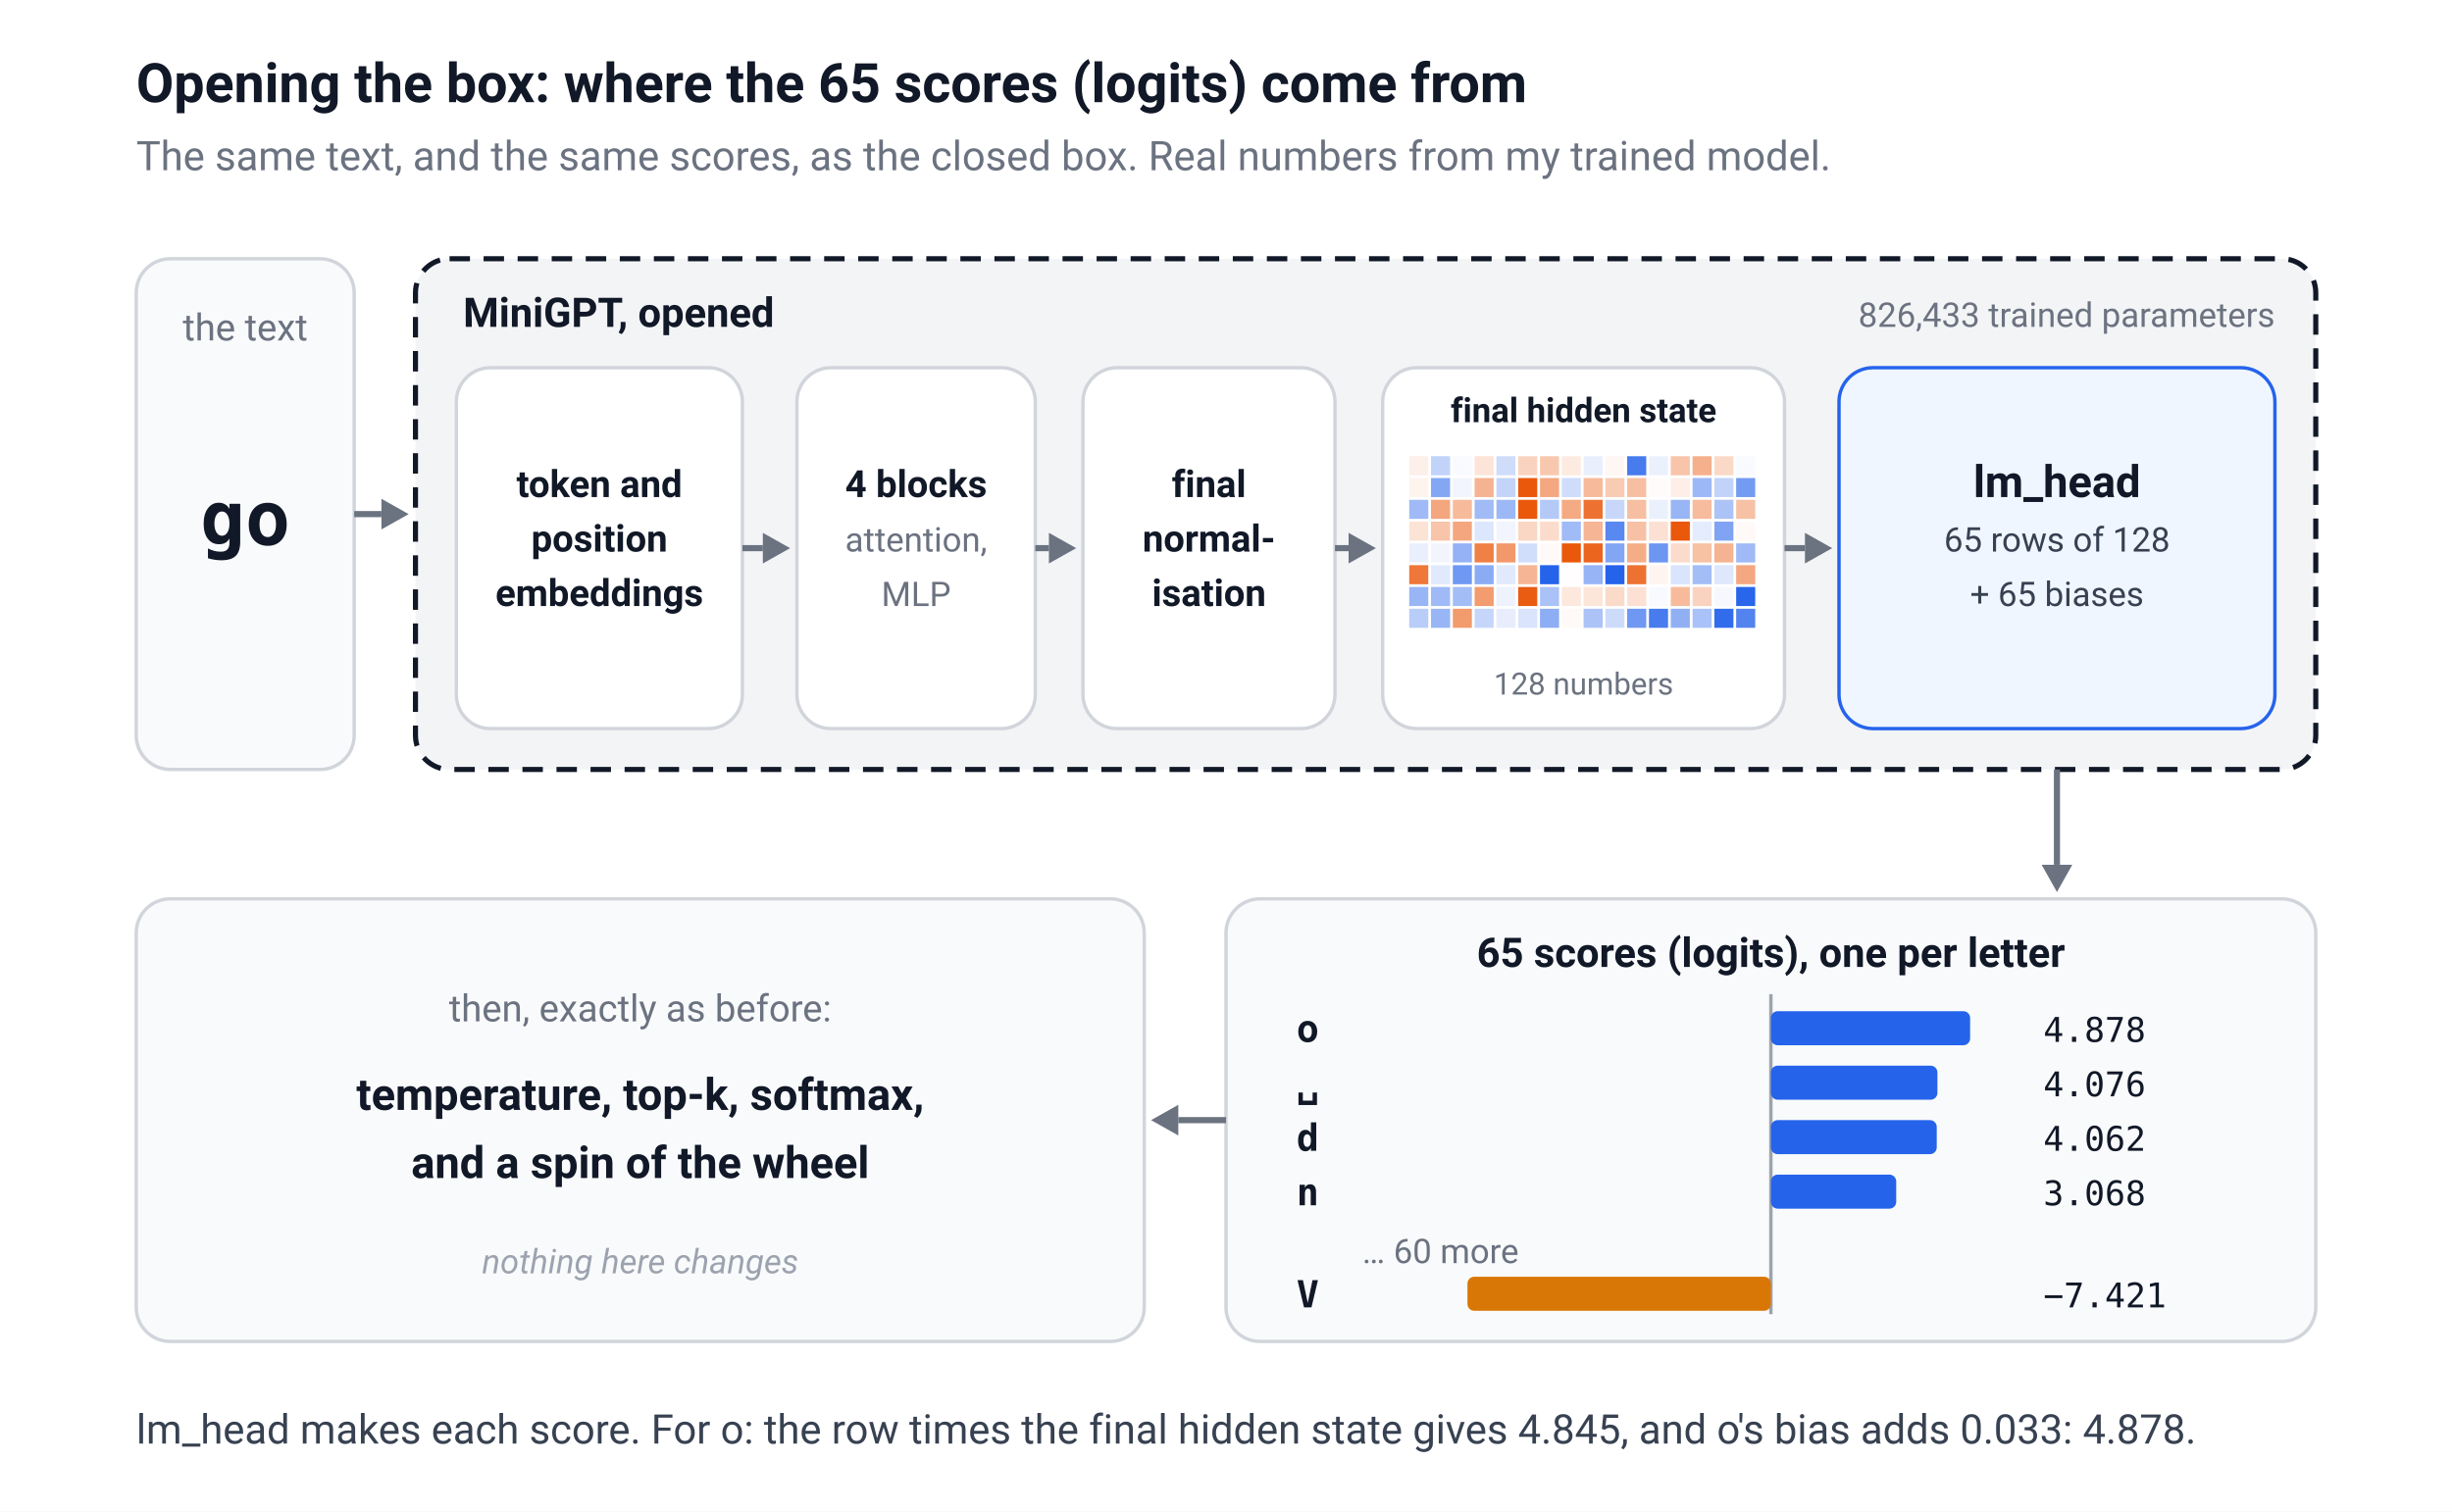
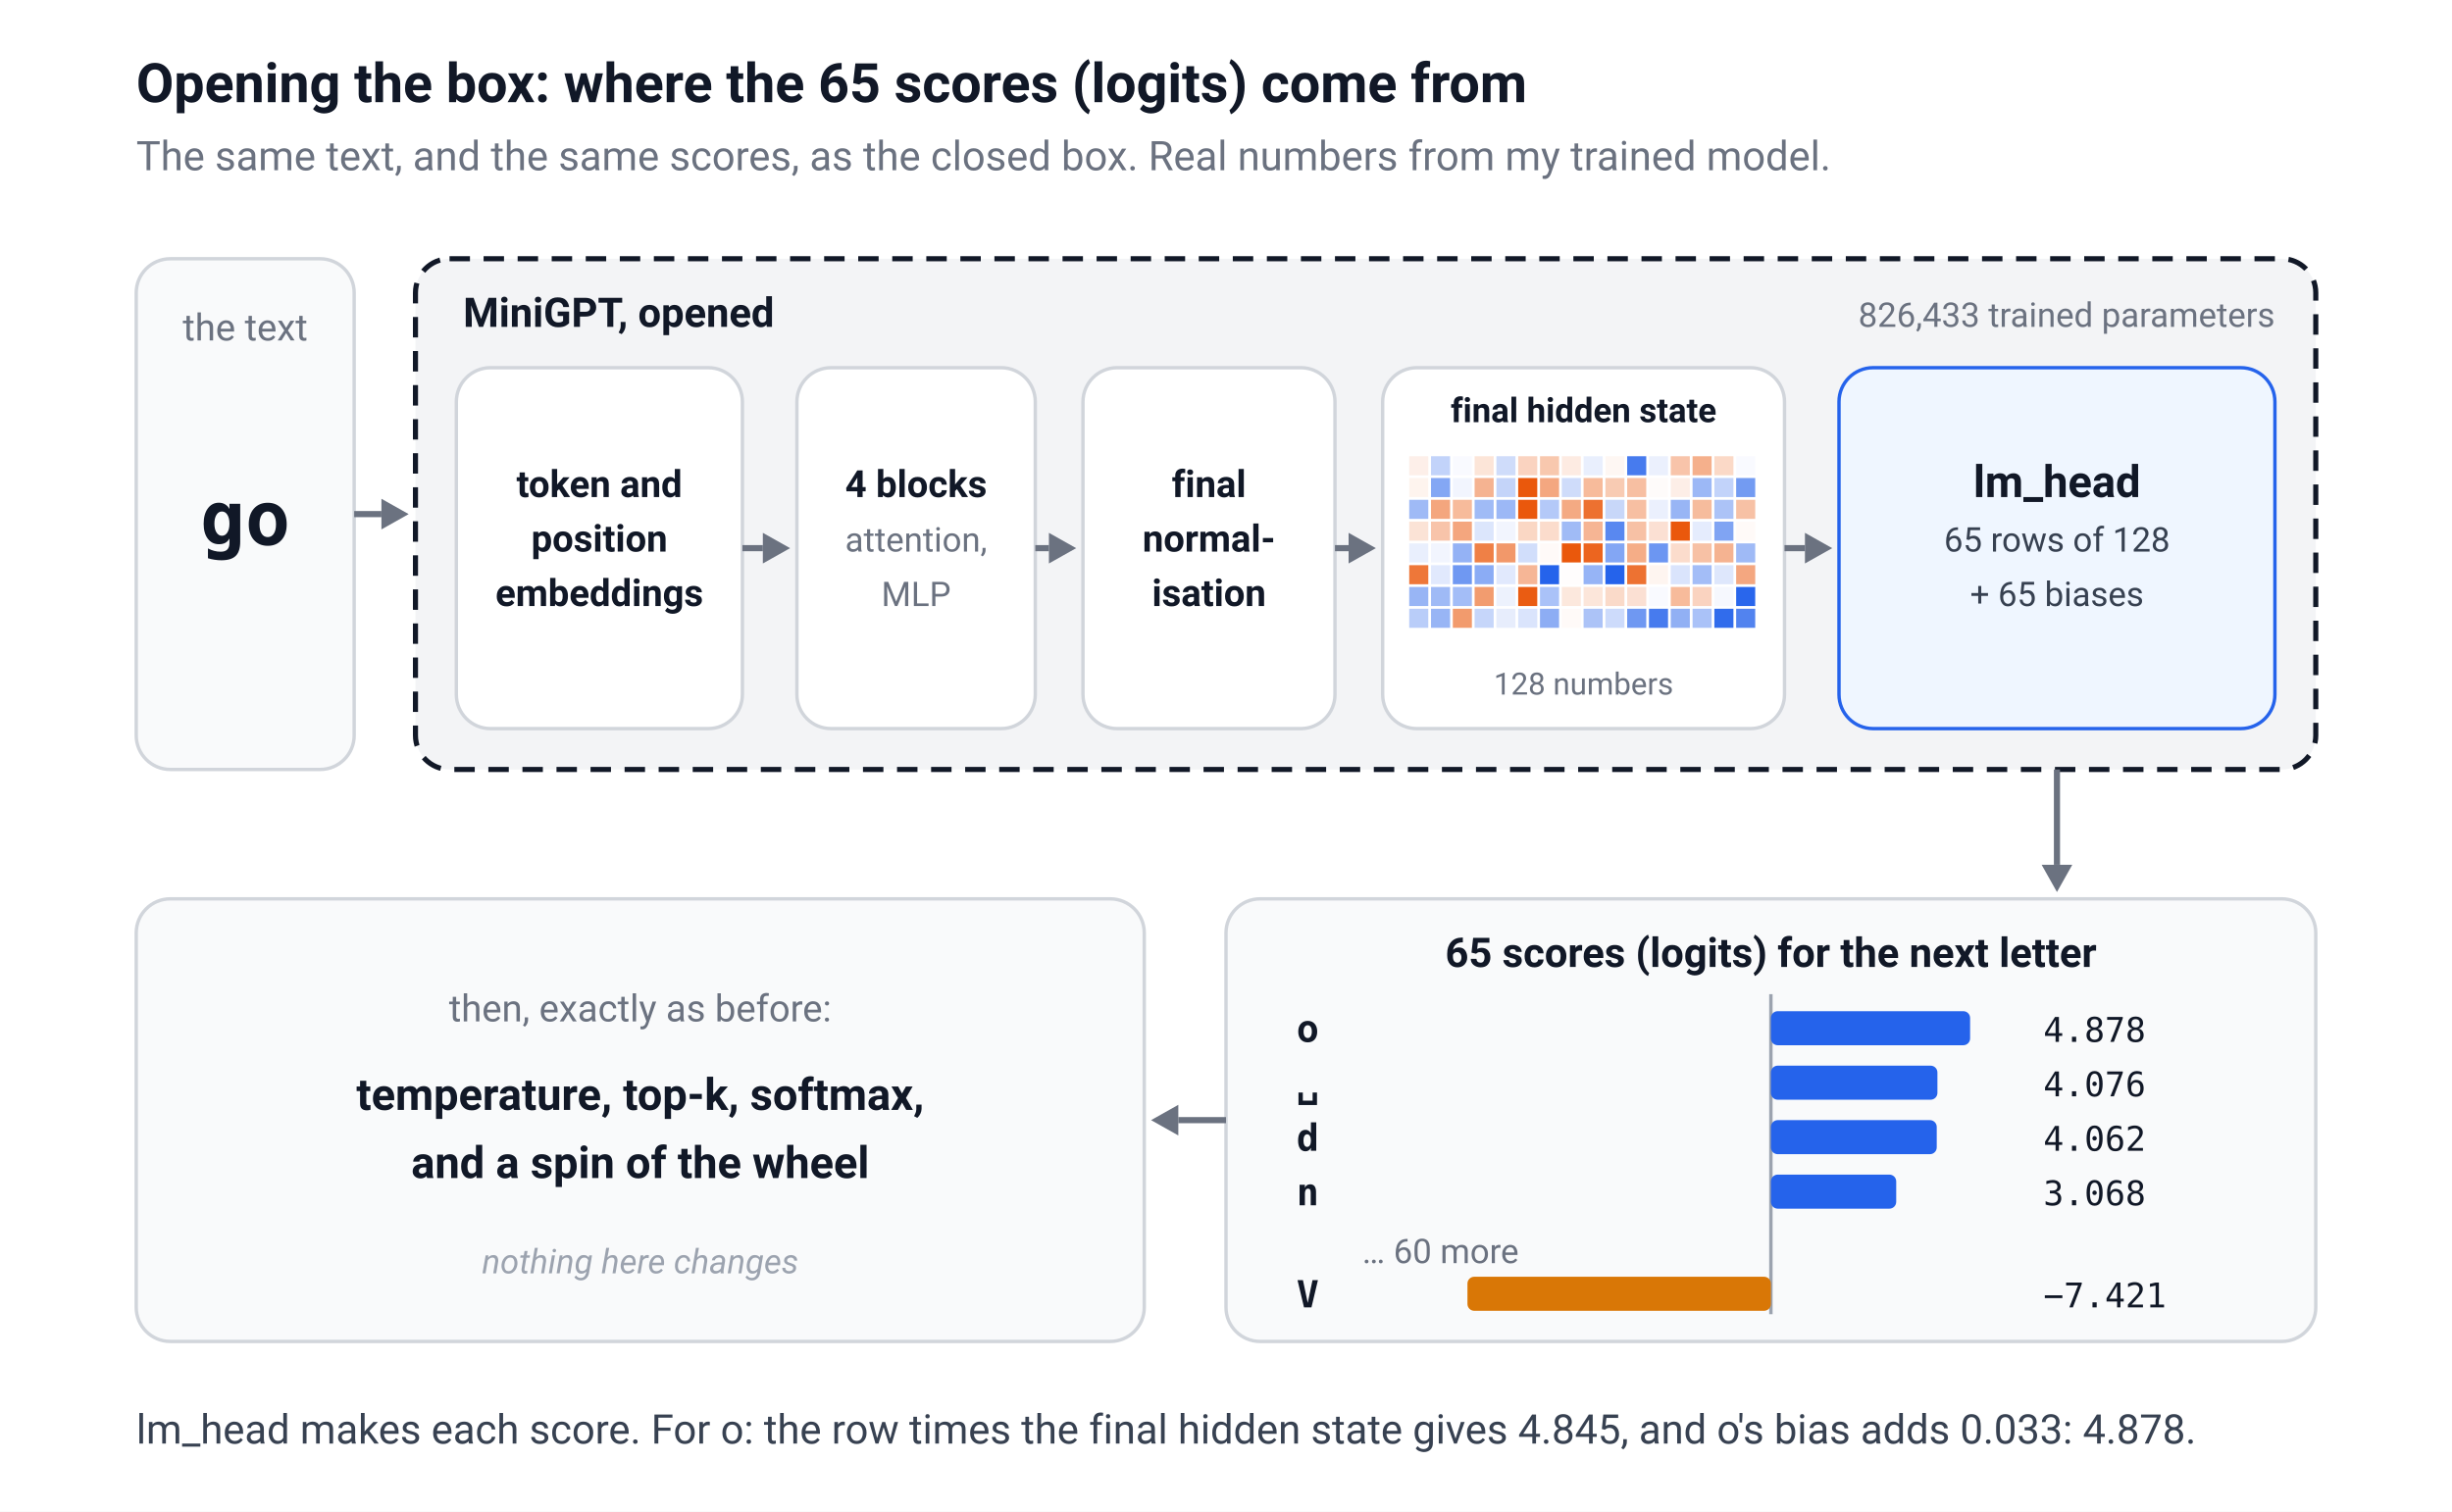
- <svg xmlns="http://www.w3.org/2000/svg" viewBox="0 0 720 444" role="img" aria-label="Opening the box, for the text go. Inside MiniGPT, opened: token and position embeddings, then 4 blocks of attention and MLP, then the final normalisation, giving the final hidden state, 128 numbers drawn as small squares, then lm_head, 65 rows of 128 numbers plus 65 biases. Out come the same 65 scores, the logits, one per letter: o 4.878, space 4.076, d 4.062, n 3.068, and 60 more, down to V at minus 7.421. Then, exactly as before, temperature, top-k, softmax, and a spin of the wheel. For o, the row times the final hidden state gives 4.845, and o's bias adds 0.033, a score of 4.878." font-family="system-ui, -apple-system, 'Segoe UI', Roboto, sans-serif" style="max-width:100%;height:auto">
+ <svg xmlns="http://www.w3.org/2000/svg" viewBox="0 0 720 444" role="img" aria-label="Opening the box, for the text go. Inside MiniGPT, opened: token and position embeddings, then 4 blocks of attention and MLP, then the final normalisation, giving the final hidden state, 128 numbers drawn as small squares, then lm_head, 65 rows of 128 numbers plus 65 biases. Out come the same 65 scores, the logits, for the next letter: o 4.878, space 4.076, d 4.062, n 3.068, and 60 more, down to V at minus 7.421. Then, exactly as before, temperature, top-k, softmax, and a spin of the wheel. For o, the row times the final hidden state gives 4.845, and o's bias adds 0.033, a score of 4.878." font-family="system-ui, -apple-system, 'Segoe UI', Roboto, sans-serif" style="max-width:100%;height:auto">
  <rect width="720" height="444" fill="#ffffff" />
  <text x="40" y="30" font-size="16" fill="#111827" text-anchor="start" font-weight="600">Opening the box: where the 65 scores (logits) come from</text>
  <text x="40" y="50" font-size="12" fill="#6b7280" text-anchor="start" font-weight="normal">The same text, and the same scores, as the closed box. Real numbers from my trained model.</text>
  <rect x="40" y="76" width="64" height="150" rx="10" fill="#f9fafb" stroke="#d1d5db" stroke-width="1" />
  <text x="72" y="100" font-size="11" fill="#6b7280" text-anchor="middle" font-weight="normal">the text</text>
  <text x="72" y="160" font-size="22" fill="#111827" text-anchor="middle" font-weight="700" font-family="ui-monospace, Menlo, Consolas, monospace">go</text>
  <line x1="104" y1="151" x2="112.0" y2="151.0" stroke="#6b7280" stroke-width="1.8" />
  <path d="M120 151 L112.0 155.5 L112.0 146.5 Z" fill="#6b7280" />
  <rect x="122" y="76" width="558" height="150" rx="10" fill="#f3f4f6" stroke="#111827" stroke-width="1.5" stroke-dasharray="6 4" />
  <text x="136" y="96" font-size="12" fill="#111827" text-anchor="start" font-weight="700">MiniGPT, opened</text>
  <text x="668" y="96" font-size="10" fill="#6b7280" text-anchor="end" font-weight="normal">826,433 trained parameters</text>
  <rect x="134" y="108" width="84" height="106" rx="10" fill="#ffffff" stroke="#d1d5db" stroke-width="1" />
  <text x="176.0" y="146" font-size="11" fill="#111827" text-anchor="middle" font-weight="700">token and</text>
  <text x="176.0" y="162" font-size="11" fill="#111827" text-anchor="middle" font-weight="700">position</text>
  <text x="176.0" y="178" font-size="11" fill="#111827" text-anchor="middle" font-weight="700">embeddings</text>
  <line x1="218" y1="161" x2="224.0" y2="161.0" stroke="#6b7280" stroke-width="1.8" />
  <path d="M232 161 L224.0 165.5 L224.0 156.5 Z" fill="#6b7280" />
  <rect x="234" y="108" width="70" height="106" rx="10" fill="#ffffff" stroke="#d1d5db" stroke-width="1" />
  <text x="269.0" y="146" font-size="11" fill="#111827" text-anchor="middle" font-weight="700">4 blocks</text>
  <text x="269.0" y="162" font-size="10" fill="#6b7280" text-anchor="middle" font-weight="normal">attention,</text>
  <text x="269.0" y="178" font-size="10" fill="#6b7280" text-anchor="middle" font-weight="normal">MLP</text>
  <line x1="304" y1="161" x2="308.0" y2="161.0" stroke="#6b7280" stroke-width="1.8" />
  <path d="M316 161 L308.0 165.5 L308.0 156.5 Z" fill="#6b7280" />
  <rect x="318" y="108" width="74" height="106" rx="10" fill="#ffffff" stroke="#d1d5db" stroke-width="1" />
  <text x="355.0" y="146" font-size="11" fill="#111827" text-anchor="middle" font-weight="700">final</text>
  <text x="355.0" y="162" font-size="11" fill="#111827" text-anchor="middle" font-weight="700">normal-</text>
  <text x="355.0" y="178" font-size="11" fill="#111827" text-anchor="middle" font-weight="700">isation</text>
  <line x1="392" y1="161" x2="396.0" y2="161.0" stroke="#6b7280" stroke-width="1.8" />
  <path d="M404 161 L396.0 165.5 L396.0 156.5 Z" fill="#6b7280" />
  <rect x="406" y="108" width="118" height="106" rx="10" fill="#ffffff" stroke="#d1d5db" stroke-width="1" />
  <text x="465" y="124" font-size="10" fill="#111827" text-anchor="middle" font-weight="700">final hidden state</text>
  <rect x="413.8" y="134.0" width="5.6" height="5.6" fill="rgba(234,88,12,0.09)" />
  <rect x="420.2" y="134.0" width="5.6" height="5.6" fill="rgba(37,99,235,0.28)" />
  <rect x="426.6" y="134.0" width="5.6" height="5.6" fill="rgba(37,99,235,0.03)" />
  <rect x="433.0" y="134.0" width="5.6" height="5.6" fill="rgba(234,88,12,0.16)" />
  <rect x="439.4" y="134.0" width="5.6" height="5.6" fill="rgba(37,99,235,0.22)" />
  <rect x="445.8" y="134.0" width="5.6" height="5.6" fill="rgba(234,88,12,0.26)" />
  <rect x="452.2" y="134.0" width="5.6" height="5.6" fill="rgba(234,88,12,0.33)" />
  <rect x="458.6" y="134.0" width="5.6" height="5.6" fill="rgba(234,88,12,0.12)" />
  <rect x="465.0" y="134.0" width="5.6" height="5.6" fill="rgba(37,99,235,0.10)" />
  <rect x="471.4" y="134.0" width="5.6" height="5.6" fill="rgba(234,88,12,0.05)" />
  <rect x="477.8" y="134.0" width="5.6" height="5.6" fill="rgba(37,99,235,0.84)" />
  <rect x="484.2" y="134.0" width="5.6" height="5.6" fill="rgba(37,99,235,0.09)" />
  <rect x="490.6" y="134.0" width="5.6" height="5.6" fill="rgba(234,88,12,0.35)" />
  <rect x="497.0" y="134.0" width="5.6" height="5.6" fill="rgba(234,88,12,0.47)" />
  <rect x="503.4" y="134.0" width="5.6" height="5.6" fill="rgba(234,88,12,0.23)" />
  <rect x="509.8" y="134.0" width="5.6" height="5.6" fill="rgba(37,99,235,0.03)" />
  <rect x="413.8" y="140.4" width="5.6" height="5.6" fill="rgba(234,88,12,0.07)" />
  <rect x="420.2" y="140.4" width="5.6" height="5.6" fill="rgba(37,99,235,0.56)" />
  <rect x="426.6" y="140.4" width="5.6" height="5.6" fill="rgba(37,99,235,0.06)" />
  <rect x="433.0" y="140.4" width="5.6" height="5.6" fill="rgba(234,88,12,0.45)" />
  <rect x="439.4" y="140.4" width="5.6" height="5.6" fill="rgba(37,99,235,0.27)" />
  <rect x="445.8" y="140.4" width="5.6" height="5.6" fill="rgba(234,88,12,1.00)" />
  <rect x="452.2" y="140.4" width="5.6" height="5.6" fill="rgba(234,88,12,0.52)" />
  <rect x="458.6" y="140.4" width="5.6" height="5.6" fill="rgba(37,99,235,0.22)" />
  <rect x="465.0" y="140.4" width="5.6" height="5.6" fill="rgba(234,88,12,0.41)" />
  <rect x="471.4" y="140.4" width="5.6" height="5.6" fill="rgba(234,88,12,0.31)" />
  <rect x="477.8" y="140.4" width="5.6" height="5.6" fill="rgba(234,88,12,0.38)" />
  <rect x="484.2" y="140.4" width="5.6" height="5.6" fill="rgba(234,88,12,0.02)" />
  <rect x="490.6" y="140.4" width="5.6" height="5.6" fill="rgba(234,88,12,0.10)" />
  <rect x="497.0" y="140.4" width="5.6" height="5.6" fill="rgba(37,99,235,0.45)" />
  <rect x="503.4" y="140.4" width="5.6" height="5.6" fill="rgba(37,99,235,0.28)" />
  <rect x="509.8" y="140.4" width="5.6" height="5.6" fill="rgba(37,99,235,0.64)" />
  <rect x="413.8" y="146.8" width="5.6" height="5.6" fill="rgba(37,99,235,0.44)" />
  <rect x="420.2" y="146.8" width="5.6" height="5.6" fill="rgba(234,88,12,0.53)" />
  <rect x="426.6" y="146.8" width="5.6" height="5.6" fill="rgba(234,88,12,0.41)" />
  <rect x="433.0" y="146.8" width="5.6" height="5.6" fill="rgba(37,99,235,0.43)" />
  <rect x="439.4" y="146.8" width="5.6" height="5.6" fill="rgba(37,99,235,0.45)" />
  <rect x="445.8" y="146.8" width="5.6" height="5.6" fill="rgba(234,88,12,1.00)" />
  <rect x="452.2" y="146.8" width="5.6" height="5.6" fill="rgba(37,99,235,0.34)" />
  <rect x="458.6" y="146.8" width="5.6" height="5.6" fill="rgba(234,88,12,0.51)" />
  <rect x="465.0" y="146.8" width="5.6" height="5.6" fill="rgba(234,88,12,0.85)" />
  <rect x="471.4" y="146.8" width="5.6" height="5.6" fill="rgba(37,99,235,0.25)" />
  <rect x="477.8" y="146.8" width="5.6" height="5.6" fill="rgba(234,88,12,0.38)" />
  <rect x="484.2" y="146.8" width="5.6" height="5.6" fill="rgba(37,99,235,0.09)" />
  <rect x="490.6" y="146.8" width="5.6" height="5.6" fill="rgba(37,99,235,0.47)" />
  <rect x="497.0" y="146.8" width="5.6" height="5.6" fill="rgba(234,88,12,0.40)" />
  <rect x="503.4" y="146.8" width="5.6" height="5.6" fill="rgba(37,99,235,0.38)" />
  <rect x="509.8" y="146.8" width="5.6" height="5.6" fill="rgba(234,88,12,0.37)" />
  <rect x="413.8" y="153.2" width="5.6" height="5.6" fill="rgba(234,88,12,0.17)" />
  <rect x="420.2" y="153.2" width="5.6" height="5.6" fill="rgba(234,88,12,0.35)" />
  <rect x="426.6" y="153.2" width="5.6" height="5.6" fill="rgba(234,88,12,0.53)" />
  <rect x="433.0" y="153.2" width="5.6" height="5.6" fill="rgba(37,99,235,0.16)" />
  <rect x="439.4" y="153.2" width="5.6" height="5.6" fill="rgba(37,99,235,0.06)" />
  <rect x="445.8" y="153.2" width="5.6" height="5.6" fill="rgba(234,88,12,0.24)" />
  <rect x="452.2" y="153.2" width="5.6" height="5.6" fill="rgba(234,88,12,0.21)" />
  <rect x="458.6" y="153.2" width="5.6" height="5.6" fill="rgba(37,99,235,0.43)" />
  <rect x="465.0" y="153.2" width="5.6" height="5.6" fill="rgba(234,88,12,0.44)" />
  <rect x="471.4" y="153.2" width="5.6" height="5.6" fill="rgba(37,99,235,0.76)" />
  <rect x="477.8" y="153.2" width="5.6" height="5.6" fill="rgba(234,88,12,0.37)" />
  <rect x="484.2" y="153.2" width="5.6" height="5.6" fill="rgba(234,88,12,0.18)" />
  <rect x="490.6" y="153.2" width="5.6" height="5.6" fill="rgba(234,88,12,1.00)" />
  <rect x="497.0" y="153.2" width="5.6" height="5.6" fill="rgba(37,99,235,0.12)" />
  <rect x="503.4" y="153.2" width="5.6" height="5.6" fill="rgba(37,99,235,0.58)" />
  <rect x="509.8" y="153.2" width="5.6" height="5.6" fill="rgba(234,88,12,0.03)" />
  <rect x="413.8" y="159.6" width="5.6" height="5.6" fill="rgba(37,99,235,0.10)" />
  <rect x="420.2" y="159.6" width="5.6" height="5.6" fill="rgba(37,99,235,0.06)" />
  <rect x="426.6" y="159.6" width="5.6" height="5.6" fill="rgba(37,99,235,0.49)" />
  <rect x="433.0" y="159.6" width="5.6" height="5.6" fill="rgba(234,88,12,0.76)" />
  <rect x="439.4" y="159.6" width="5.6" height="5.6" fill="rgba(234,88,12,0.61)" />
  <rect x="445.8" y="159.6" width="5.6" height="5.6" fill="rgba(37,99,235,0.21)" />
  <rect x="452.2" y="159.6" width="5.6" height="5.6" fill="rgba(234,88,12,0.03)" />
  <rect x="458.6" y="159.6" width="5.6" height="5.6" fill="rgba(234,88,12,1.00)" />
  <rect x="465.0" y="159.6" width="5.6" height="5.6" fill="rgba(234,88,12,0.92)" />
  <rect x="471.4" y="159.6" width="5.6" height="5.6" fill="rgba(37,99,235,0.57)" />
  <rect x="477.8" y="159.6" width="5.6" height="5.6" fill="rgba(234,88,12,0.49)" />
  <rect x="484.2" y="159.6" width="5.6" height="5.6" fill="rgba(37,99,235,0.67)" />
  <rect x="490.6" y="159.6" width="5.6" height="5.6" fill="rgba(234,88,12,0.21)" />
  <rect x="497.0" y="159.6" width="5.6" height="5.6" fill="rgba(234,88,12,0.37)" />
  <rect x="503.4" y="159.6" width="5.6" height="5.6" fill="rgba(234,88,12,0.45)" />
  <rect x="509.8" y="159.6" width="5.6" height="5.6" fill="rgba(37,99,235,0.44)" />
  <rect x="413.8" y="166.0" width="5.6" height="5.6" fill="rgba(234,88,12,0.81)" />
  <rect x="420.2" y="166.0" width="5.6" height="5.6" fill="rgba(37,99,235,0.14)" />
  <rect x="426.6" y="166.0" width="5.6" height="5.6" fill="rgba(37,99,235,0.66)" />
  <rect x="433.0" y="166.0" width="5.6" height="5.6" fill="rgba(37,99,235,0.53)" />
  <rect x="439.4" y="166.0" width="5.6" height="5.6" fill="rgba(37,99,235,0.14)" />
  <rect x="445.8" y="166.0" width="5.6" height="5.6" fill="rgba(234,88,12,0.43)" />
  <rect x="452.2" y="166.0" width="5.6" height="5.6" fill="rgba(37,99,235,1.00)" />
  <rect x="458.6" y="166.0" width="5.6" height="5.6" fill="rgba(234,88,12,0.01)" />
  <rect x="465.0" y="166.0" width="5.6" height="5.6" fill="rgba(37,99,235,0.48)" />
  <rect x="471.4" y="166.0" width="5.6" height="5.6" fill="rgba(37,99,235,1.00)" />
  <rect x="477.8" y="166.0" width="5.6" height="5.6" fill="rgba(234,88,12,0.84)" />
  <rect x="484.2" y="166.0" width="5.6" height="5.6" fill="rgba(234,88,12,0.06)" />
  <rect x="490.6" y="166.0" width="5.6" height="5.6" fill="rgba(37,99,235,0.17)" />
  <rect x="497.0" y="166.0" width="5.6" height="5.6" fill="rgba(37,99,235,0.42)" />
  <rect x="503.4" y="166.0" width="5.6" height="5.6" fill="rgba(37,99,235,0.15)" />
  <rect x="509.8" y="166.0" width="5.6" height="5.6" fill="rgba(234,88,12,0.52)" />
  <rect x="413.8" y="172.4" width="5.6" height="5.6" fill="rgba(37,99,235,0.47)" />
  <rect x="420.2" y="172.4" width="5.6" height="5.6" fill="rgba(37,99,235,0.44)" />
  <rect x="426.6" y="172.4" width="5.6" height="5.6" fill="rgba(37,99,235,0.42)" />
  <rect x="433.0" y="172.4" width="5.6" height="5.6" fill="rgba(234,88,12,0.59)" />
  <rect x="439.4" y="172.4" width="5.6" height="5.6" fill="rgba(37,99,235,0.08)" />
  <rect x="445.8" y="172.4" width="5.6" height="5.6" fill="rgba(234,88,12,0.97)" />
  <rect x="452.2" y="172.4" width="5.6" height="5.6" fill="rgba(37,99,235,0.39)" />
  <rect x="458.6" y="172.4" width="5.6" height="5.6" fill="rgba(234,88,12,0.14)" />
  <rect x="465.0" y="172.4" width="5.6" height="5.6" fill="rgba(234,88,12,0.15)" />
  <rect x="471.4" y="172.4" width="5.6" height="5.6" fill="rgba(234,88,12,0.22)" />
  <rect x="477.8" y="172.4" width="5.6" height="5.6" fill="rgba(234,88,12,0.18)" />
  <rect x="484.2" y="172.4" width="5.6" height="5.6" fill="rgba(37,99,235,0.03)" />
  <rect x="490.6" y="172.4" width="5.6" height="5.6" fill="rgba(234,88,12,0.41)" />
  <rect x="497.0" y="172.4" width="5.6" height="5.6" fill="rgba(234,88,12,0.26)" />
  <rect x="503.4" y="172.4" width="5.6" height="5.6" fill="rgba(37,99,235,0.04)" />
  <rect x="509.8" y="172.4" width="5.6" height="5.6" fill="rgba(37,99,235,0.98)" />
  <rect x="413.8" y="178.8" width="5.6" height="5.6" fill="rgba(37,99,235,0.32)" />
  <rect x="420.2" y="178.8" width="5.6" height="5.6" fill="rgba(37,99,235,0.47)" />
  <rect x="426.6" y="178.8" width="5.6" height="5.6" fill="rgba(234,88,12,0.60)" />
  <rect x="433.0" y="178.8" width="5.6" height="5.6" fill="rgba(37,99,235,0.26)" />
  <rect x="439.4" y="178.8" width="5.6" height="5.6" fill="rgba(37,99,235,0.11)" />
  <rect x="445.8" y="178.8" width="5.6" height="5.6" fill="rgba(37,99,235,0.17)" />
  <rect x="452.2" y="178.8" width="5.6" height="5.6" fill="rgba(37,99,235,0.52)" />
  <rect x="458.6" y="178.8" width="5.6" height="5.6" fill="rgba(234,88,12,0.03)" />
  <rect x="465.0" y="178.8" width="5.6" height="5.6" fill="rgba(37,99,235,0.38)" />
  <rect x="471.4" y="178.8" width="5.6" height="5.6" fill="rgba(37,99,235,0.23)" />
  <rect x="477.8" y="178.8" width="5.6" height="5.6" fill="rgba(37,99,235,0.66)" />
  <rect x="484.2" y="178.8" width="5.6" height="5.6" fill="rgba(37,99,235,0.84)" />
  <rect x="490.6" y="178.8" width="5.6" height="5.6" fill="rgba(37,99,235,0.50)" />
  <rect x="497.0" y="178.8" width="5.6" height="5.6" fill="rgba(37,99,235,0.39)" />
  <rect x="503.4" y="178.8" width="5.6" height="5.6" fill="rgba(37,99,235,0.94)" />
  <rect x="509.8" y="178.8" width="5.6" height="5.6" fill="rgba(37,99,235,0.79)" />
  <text x="465" y="204" font-size="9" fill="#6b7280" text-anchor="middle" font-weight="normal">128 numbers</text>
  <line x1="524" y1="161" x2="530.0" y2="161.0" stroke="#6b7280" stroke-width="1.8" />
  <path d="M538 161 L530.0 165.5 L530.0 156.5 Z" fill="#6b7280" />
  <rect x="540" y="108" width="128" height="106" rx="10" fill="#eff6ff" stroke="#2563eb" stroke-width="1" />
  <text x="604.0" y="146" font-size="13" fill="#111827" text-anchor="middle" font-weight="700">lm_head</text>
  <text x="604.0" y="162" font-size="10" fill="#374151" text-anchor="middle" font-weight="normal">65 rows of 128</text>
  <text x="604.0" y="178" font-size="10" fill="#374151" text-anchor="middle" font-weight="normal">+ 65 biases</text>
  <line x1="604" y1="226" x2="604.0" y2="254.0" stroke="#6b7280" stroke-width="1.8" />
  <path d="M604 262 L599.5 254.0 L608.5 254.0 Z" fill="#6b7280" />
  <rect x="360" y="264" width="320" height="130" rx="10" fill="#f9fafb" stroke="#d1d5db" stroke-width="1" />
-   <text x="520" y="284" font-size="12" fill="#111827" text-anchor="middle" font-weight="700">65 scores (logits), one per letter</text>
+   <text x="520" y="284" font-size="12" fill="#111827" text-anchor="middle" font-weight="700">65 scores (logits) for the next letter</text>
  <line x1="520" y1="292" x2="520" y2="386" stroke="#9ca3af" stroke-width="1" />
  <rect x="520.0" y="297" width="58.5" height="10" rx="2" fill="#2563eb" />
  <text x="384" y="306" font-size="11" fill="#111827" text-anchor="middle" font-weight="700" font-family="ui-monospace, Menlo, Consolas, monospace">o</text>
  <text x="600" y="306" font-size="10" fill="#111827" text-anchor="start" font-weight="normal" font-family="ui-monospace, Menlo, Consolas, monospace">4.878</text>
  <rect x="520.0" y="313" width="48.9" height="10" rx="2" fill="#2563eb" />
  <text x="384" y="322" font-size="11" fill="#111827" text-anchor="middle" font-weight="700" font-family="ui-monospace, Menlo, Consolas, monospace">␣</text>
  <text x="600" y="322" font-size="10" fill="#111827" text-anchor="start" font-weight="normal" font-family="ui-monospace, Menlo, Consolas, monospace">4.076</text>
  <rect x="520.0" y="329" width="48.7" height="10" rx="2" fill="#2563eb" />
  <text x="384" y="338" font-size="11" fill="#111827" text-anchor="middle" font-weight="700" font-family="ui-monospace, Menlo, Consolas, monospace">d</text>
  <text x="600" y="338" font-size="10" fill="#111827" text-anchor="start" font-weight="normal" font-family="ui-monospace, Menlo, Consolas, monospace">4.062</text>
  <rect x="520.0" y="345" width="36.8" height="10" rx="2" fill="#2563eb" />
  <text x="384" y="354" font-size="11" fill="#111827" text-anchor="middle" font-weight="700" font-family="ui-monospace, Menlo, Consolas, monospace">n</text>
  <text x="600" y="354" font-size="10" fill="#111827" text-anchor="start" font-weight="normal" font-family="ui-monospace, Menlo, Consolas, monospace">3.068</text>
  <text x="400" y="371" font-size="10" fill="#6b7280" text-anchor="start" font-weight="normal">… 60 more</text>
  <rect x="430.9" y="375" width="89.1" height="10" rx="2" fill="#d97706" />
  <text x="384" y="384" font-size="11" fill="#111827" text-anchor="middle" font-weight="700" font-family="ui-monospace, Menlo, Consolas, monospace">V</text>
  <text x="600" y="384" font-size="10" fill="#111827" text-anchor="start" font-weight="normal" font-family="ui-monospace, Menlo, Consolas, monospace">−7.421</text>
  <line x1="360" y1="329" x2="346.0" y2="329.0" stroke="#6b7280" stroke-width="1.8" />
  <path d="M338 329 L346.0 324.5 L346.0 333.5 Z" fill="#6b7280" />
  <rect x="40" y="264" width="296" height="130" rx="10" fill="#f9fafb" stroke="#d1d5db" stroke-width="1" />
  <text x="188" y="300" font-size="11" fill="#6b7280" text-anchor="middle" font-weight="normal">then, exactly as before:</text>
  <text x="188" y="326" font-size="13" fill="#111827" text-anchor="middle" font-weight="700">temperature, top-k, softmax,</text>
  <text x="188" y="346" font-size="13" fill="#111827" text-anchor="middle" font-weight="700">and a spin of the wheel</text>
  <text x="188" y="374" font-size="10" fill="#9ca3af" text-anchor="middle" font-weight="normal" font-style="italic">nothing here changes</text>
  <text x="40" y="424" font-size="12" fill="#374151" text-anchor="start" font-weight="normal">lm_head makes each score. For o: the row times the final hidden state gives 4.845, and o's bias adds 0.033: 4.878.</text>
</svg>
